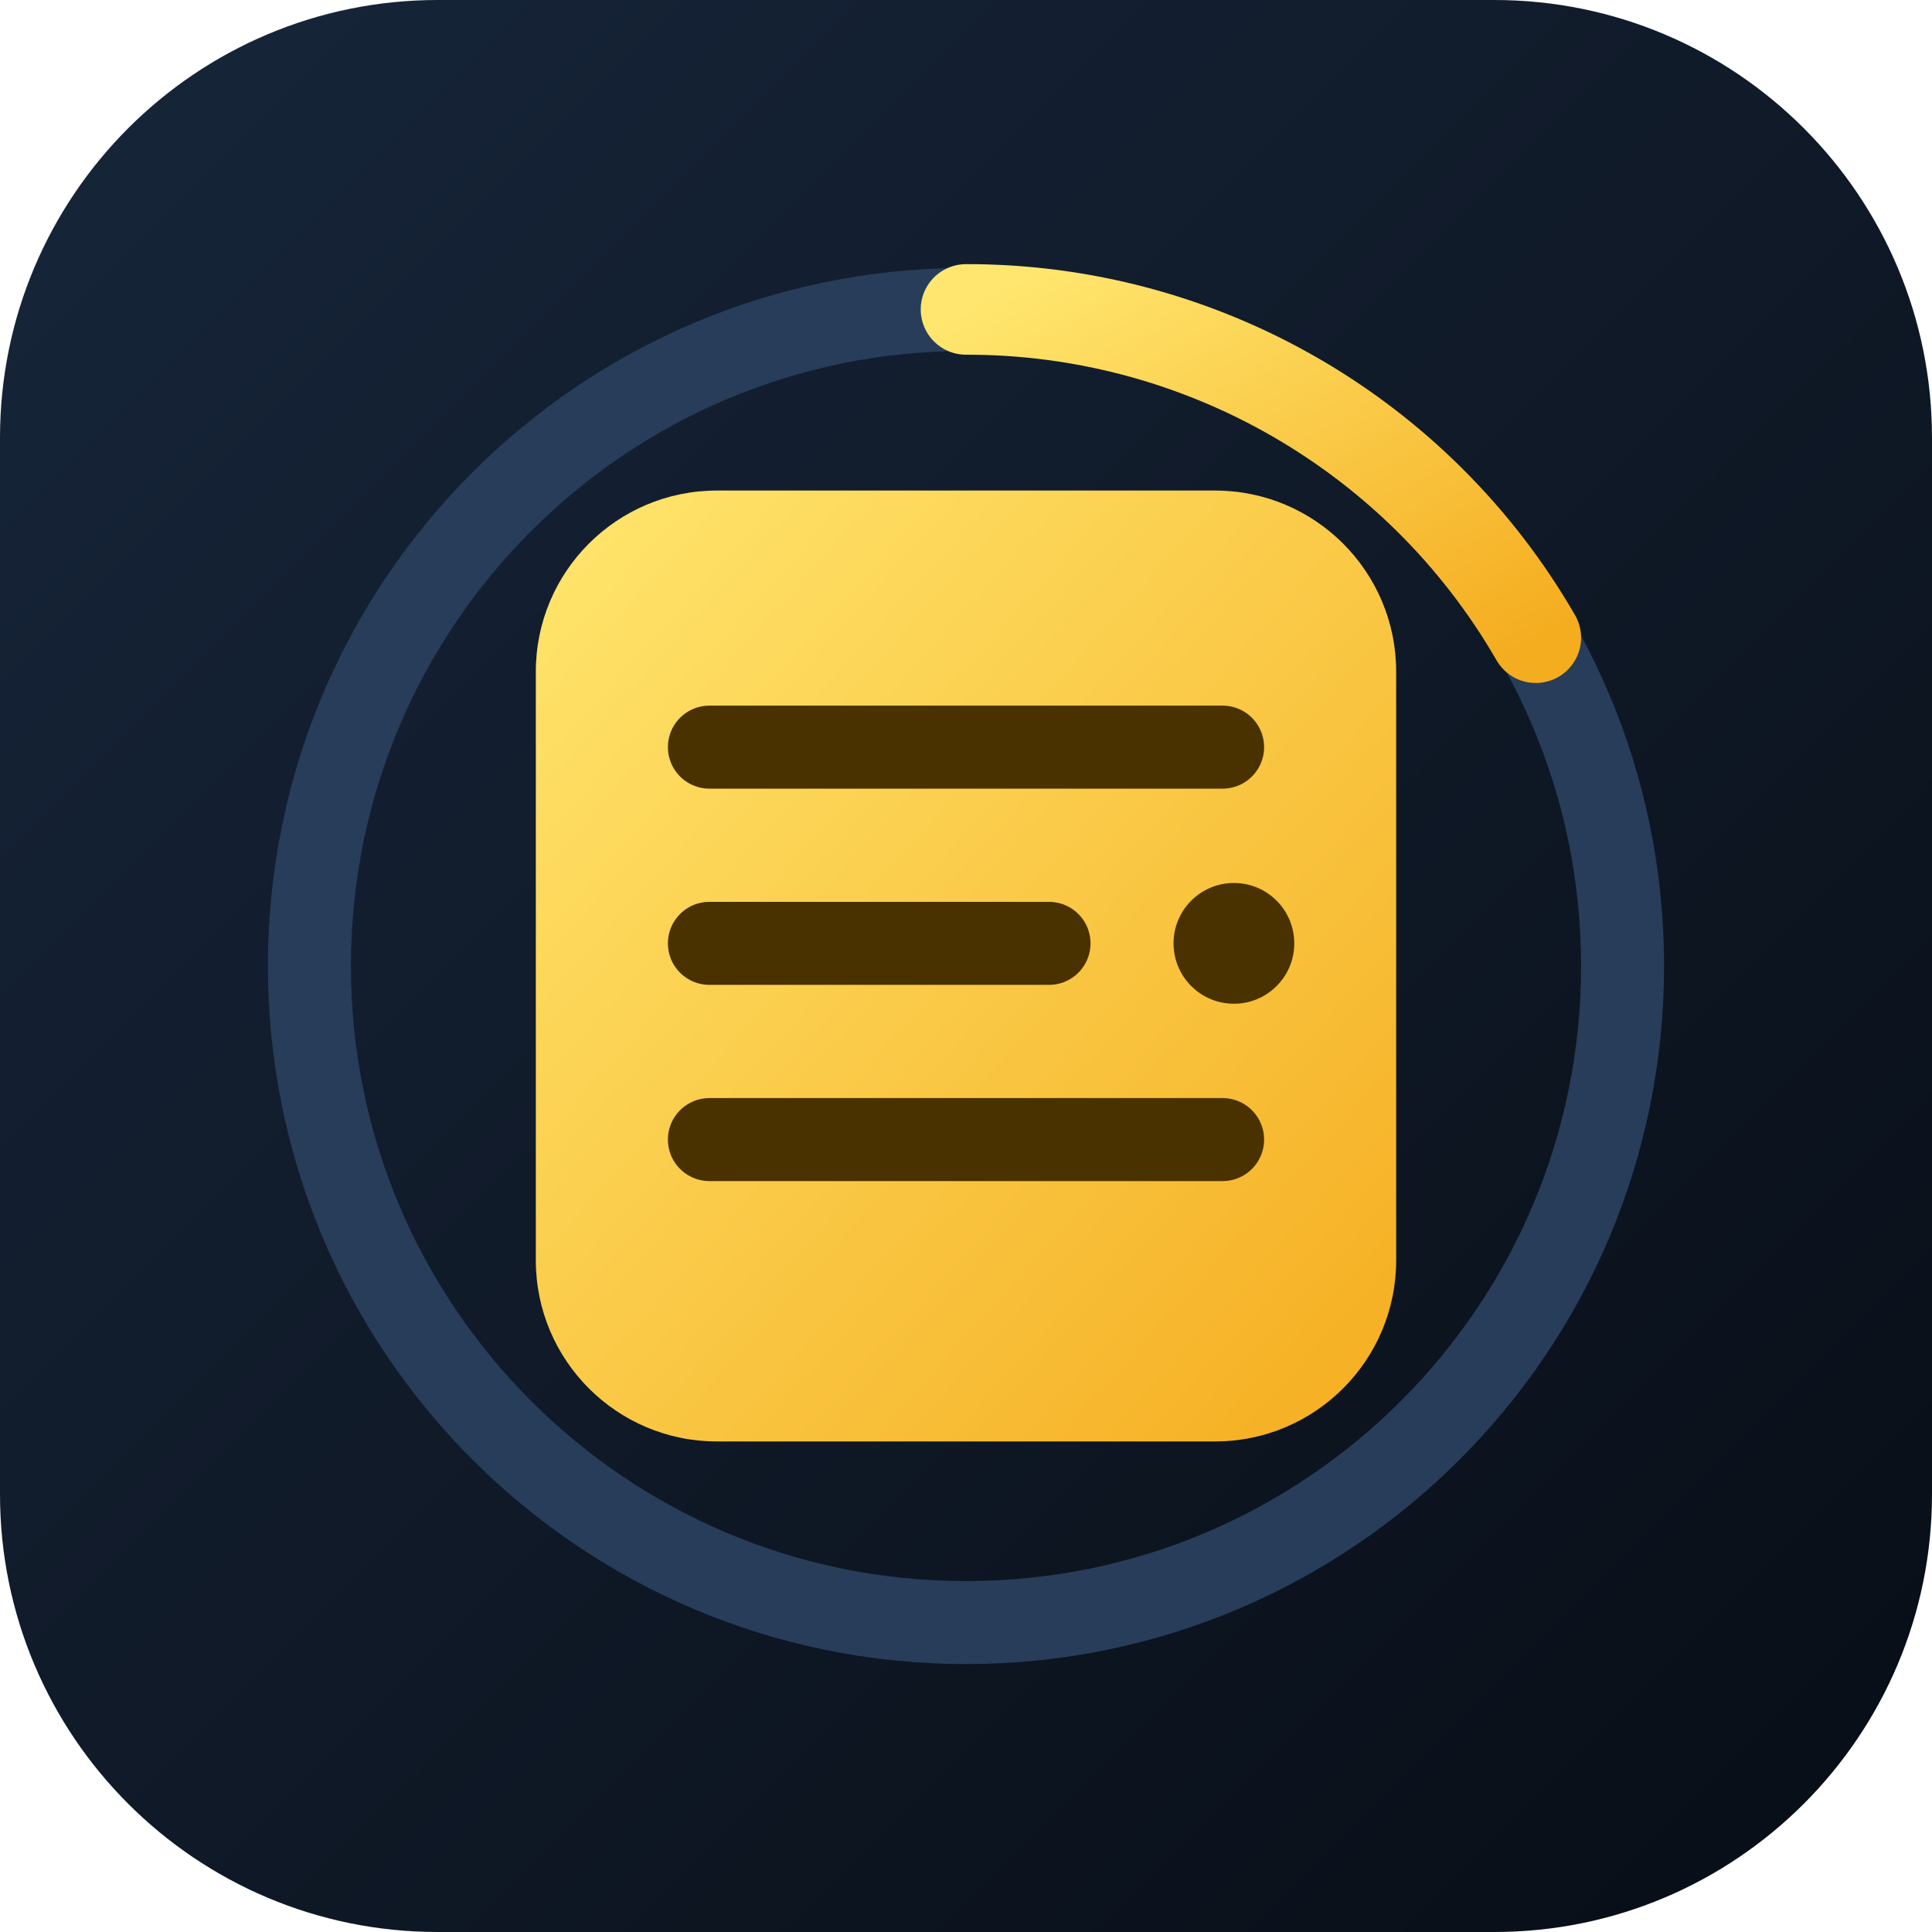
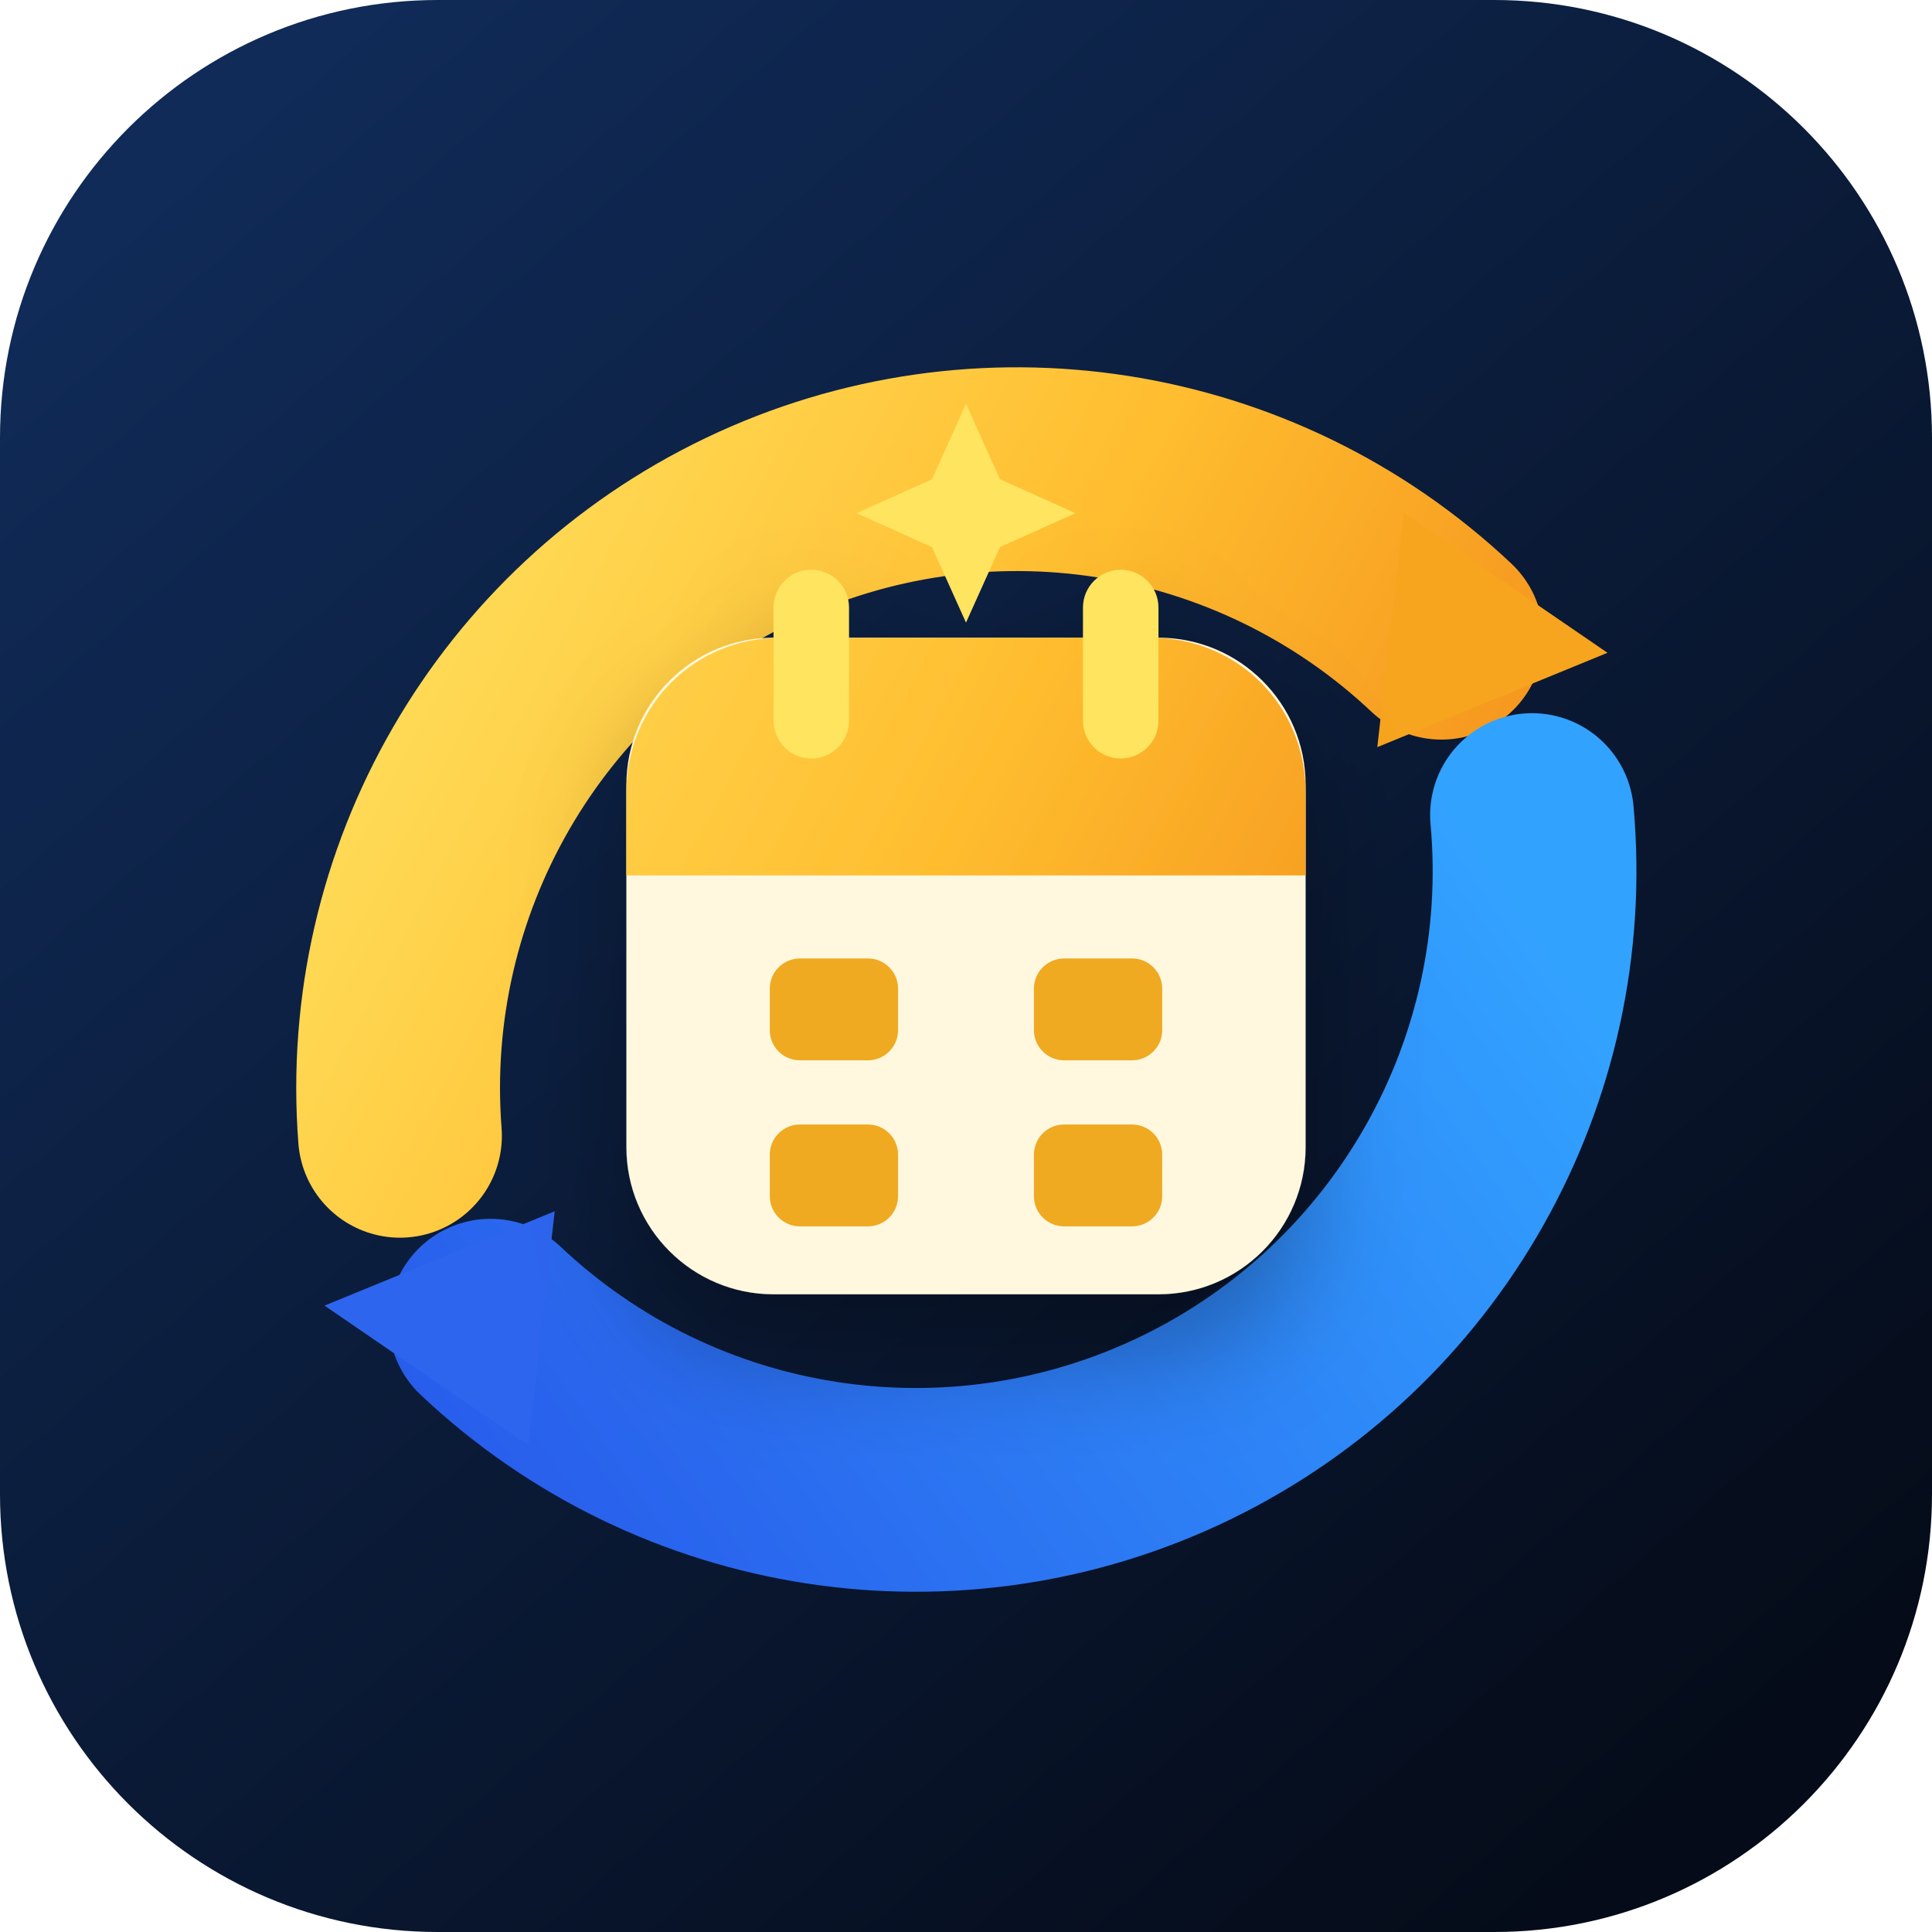
- <svg xmlns="http://www.w3.org/2000/svg" viewBox="0 0 512 512">
+ <svg xmlns="http://www.w3.org/2000/svg" viewBox="0 0 512 512" role="img" aria-label="شعار دوامي">
  <defs>
-     <linearGradient id="b" x1="0" y1="0" x2="1" y2="1">
-       <stop stop-color="#17263b" />
-       <stop offset="1" stop-color="#080d15" />
+     <linearGradient id="bg" x1="60" y1="30" x2="450" y2="480" gradientUnits="userSpaceOnUse">
+       <stop stop-color="#102b58" />
+       <stop offset="1" stop-color="#050b18" />
    </linearGradient>
-     <linearGradient id="g" x1="0" y1="0" x2="1" y2="1">
-       <stop stop-color="#ffe66e" />
-       <stop offset="1" stop-color="#f5ad20" />
+     <linearGradient id="gold" x1="90" y1="100" x2="410" y2="270" gradientUnits="userSpaceOnUse">
+       <stop stop-color="#ffe564" />
+       <stop offset=".55" stop-color="#ffbd2f" />
+       <stop offset="1" stop-color="#f28a19" />
    </linearGradient>
+     <linearGradient id="blue" x1="390" y1="220" x2="100" y2="420" gradientUnits="userSpaceOnUse">
+       <stop stop-color="#32a2ff" />
+       <stop offset="1" stop-color="#2755e9" />
+     </linearGradient>
+     <filter id="shadow" x="-30%" y="-30%" width="160%" height="170%">
+       <feDropShadow dx="0" dy="16" stdDeviation="14" flood-color="#000" flood-opacity=".28" />
+     </filter>
  </defs>
-   <rect width="512" height="512" rx="116" fill="url(#b)" />
-   <circle cx="256" cy="256" r="174" fill="none" stroke="#273d59" stroke-width="22" />
-   <path d="M256 82a174 174 0 0 1 151 87" fill="none" stroke="url(#g)" stroke-width="24" stroke-linecap="round" />
-   <rect x="142" y="130" width="228" height="252" rx="48" fill="url(#g)" />
-   <path d="M188 198h136M188 250h90M188 302h136" fill="none" stroke="#4a3200" stroke-width="22" stroke-linecap="round" />
-   <circle cx="327" cy="250" r="16" fill="#4a3200" />
+   <rect width="512" height="512" rx="116" fill="url(#bg)" />
+   <path d="M106 301A164 164 0 0 1 382 169" fill="none" stroke="url(#gold)" stroke-width="54" stroke-linecap="round" />
+   <path d="m372 136 54 37-61 25Z" fill="#f7a51e" />
+   <path d="M406 216A164 164 0 0 1 130 350" fill="none" stroke="url(#blue)" stroke-width="54" stroke-linecap="round" />
+   <path d="m140 383-54-37 61-25Z" fill="#2e65ef" />
+   <g filter="url(#shadow)">
+     <rect x="166" y="169" width="180" height="174" rx="39" fill="#fff8df" />
+     <path d="M166 210c0-23 18-41 41-41h98c23 0 41 18 41 41v22H166Z" fill="url(#gold)" />
+     <rect x="205" y="151" width="20" height="50" rx="10" fill="#ffe45f" />
+     <rect x="287" y="151" width="20" height="50" rx="10" fill="#ffe45f" />
+     <g fill="#efaa20">
+       <rect x="204" y="254" width="34" height="27" rx="8" />
+       <rect x="274" y="254" width="34" height="27" rx="8" />
+       <rect x="204" y="298" width="34" height="27" rx="8" />
+       <rect x="274" y="298" width="34" height="27" rx="8" />
+     </g>
+   </g>
+   <path d="m256 107 9 20 20 9-20 9-9 20-9-20-20-9 20-9Z" fill="#ffe45f" />
</svg>
